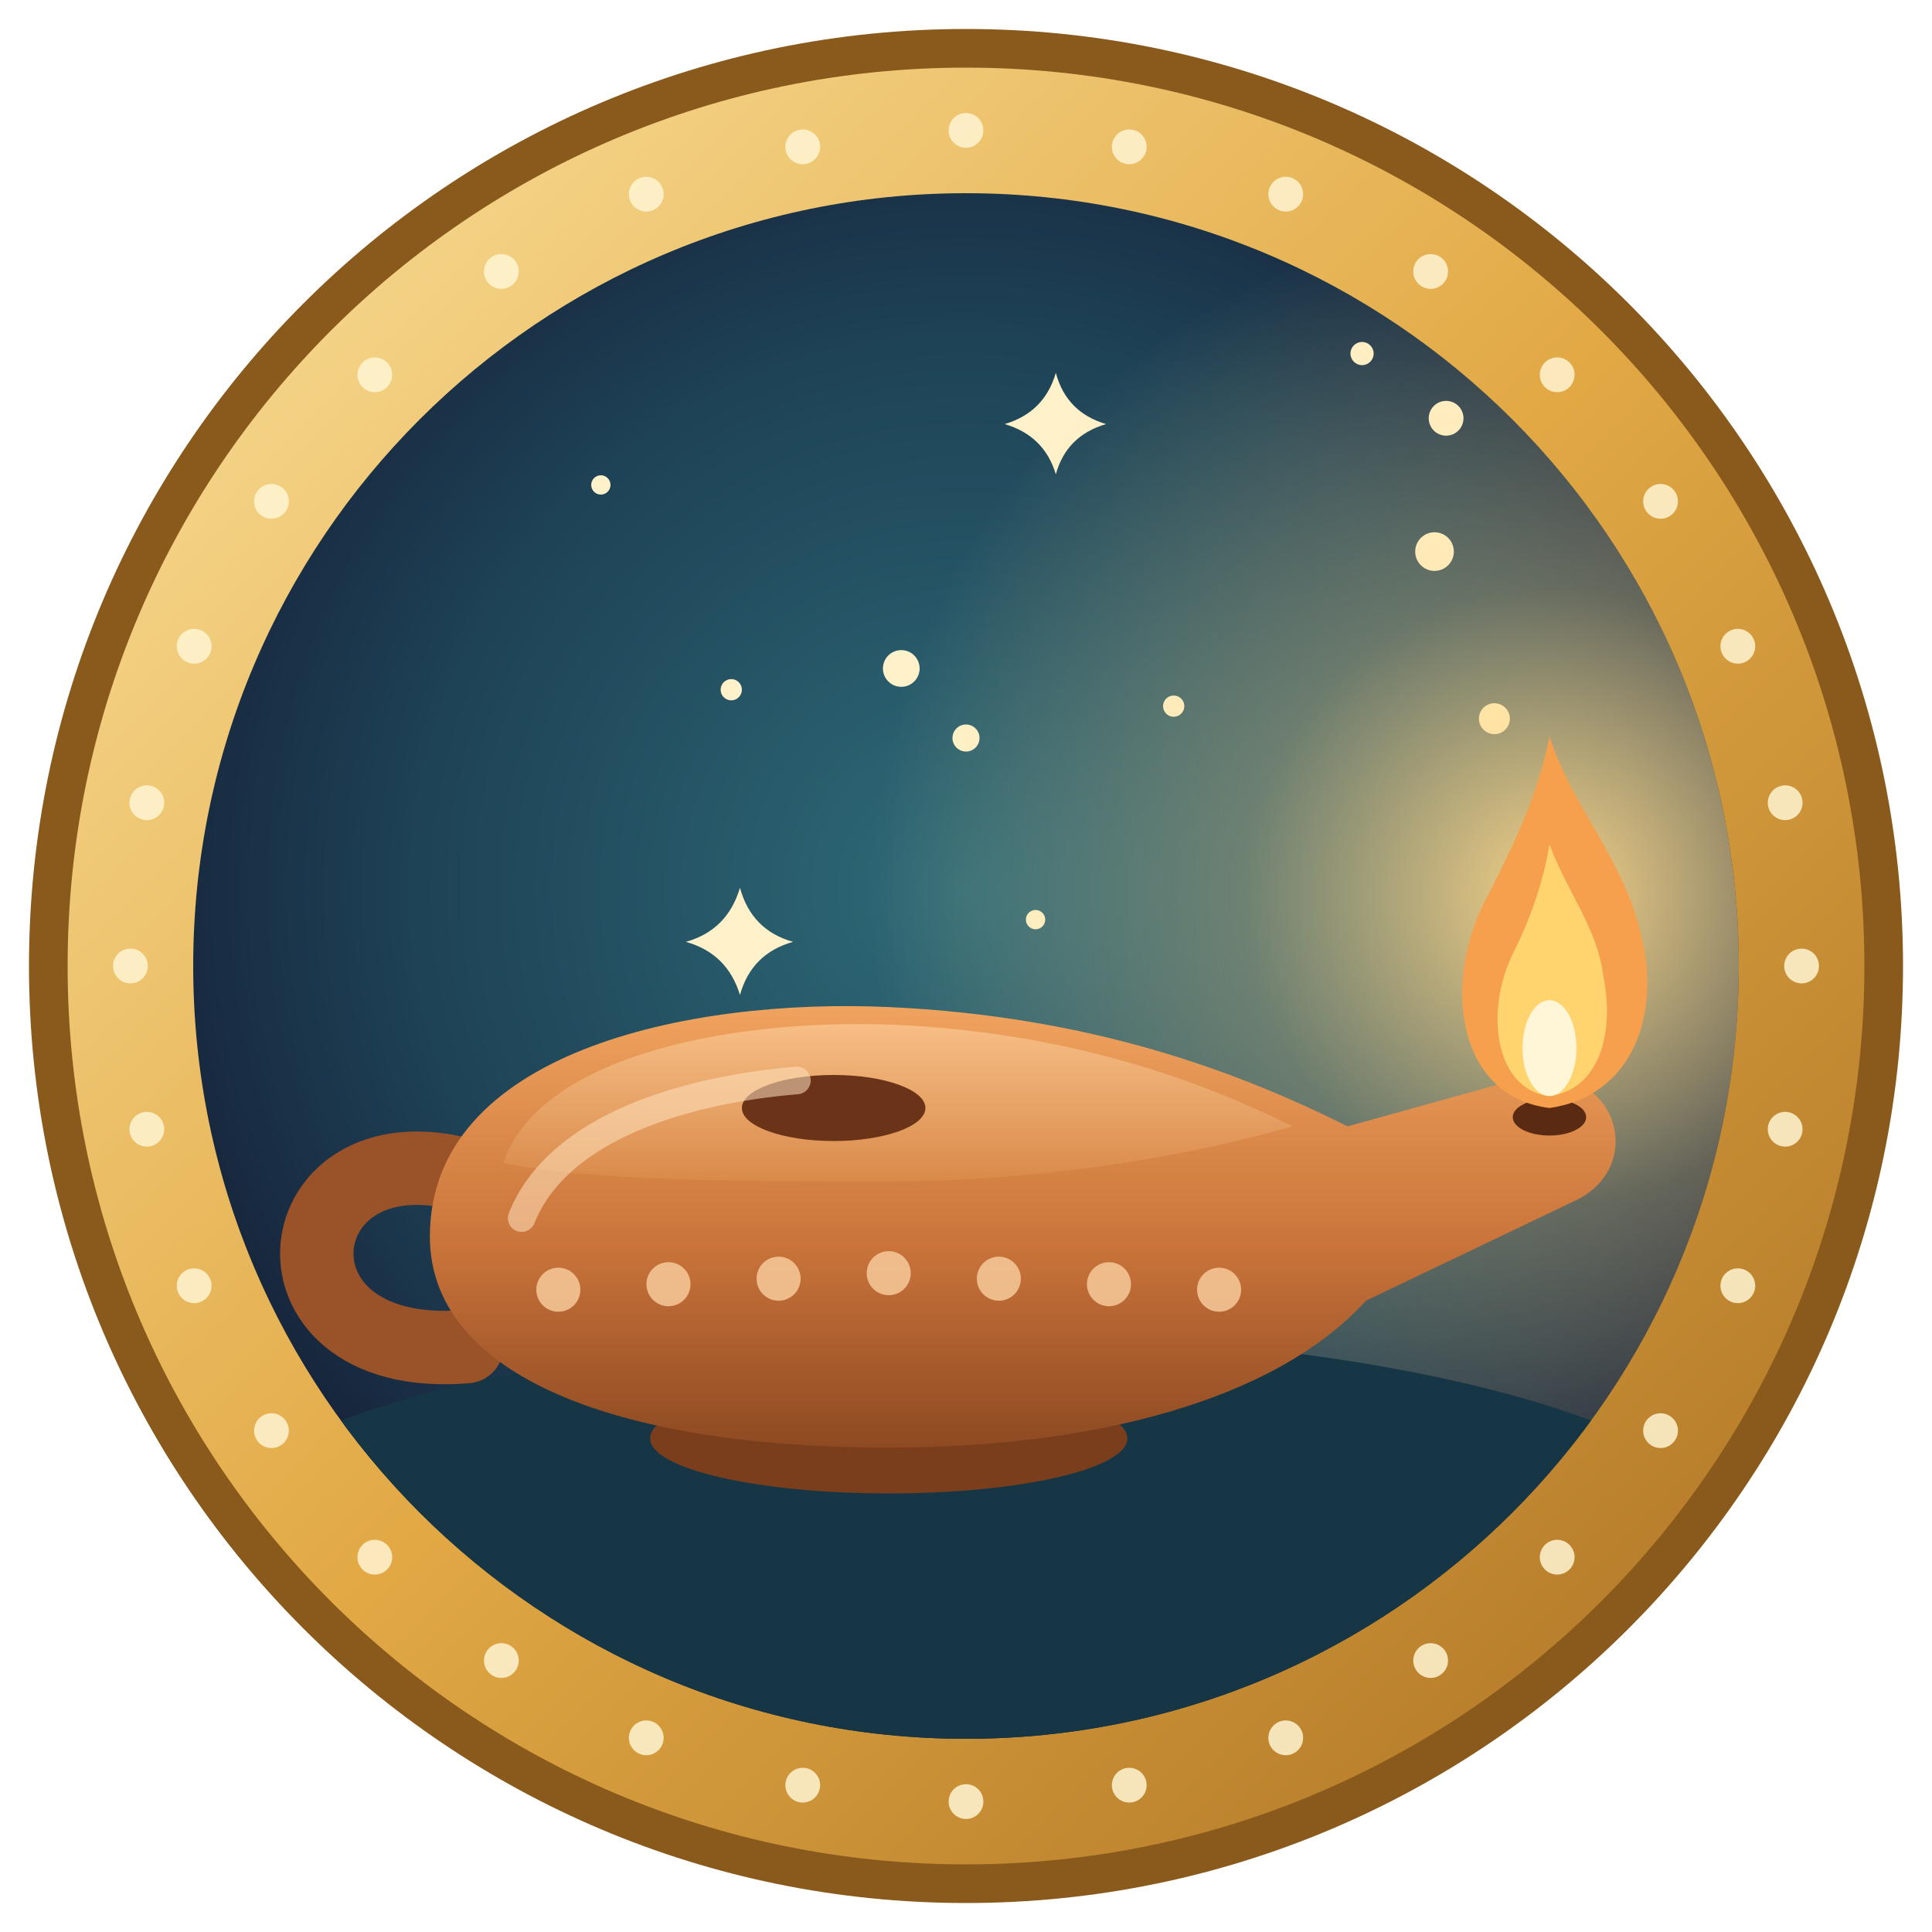
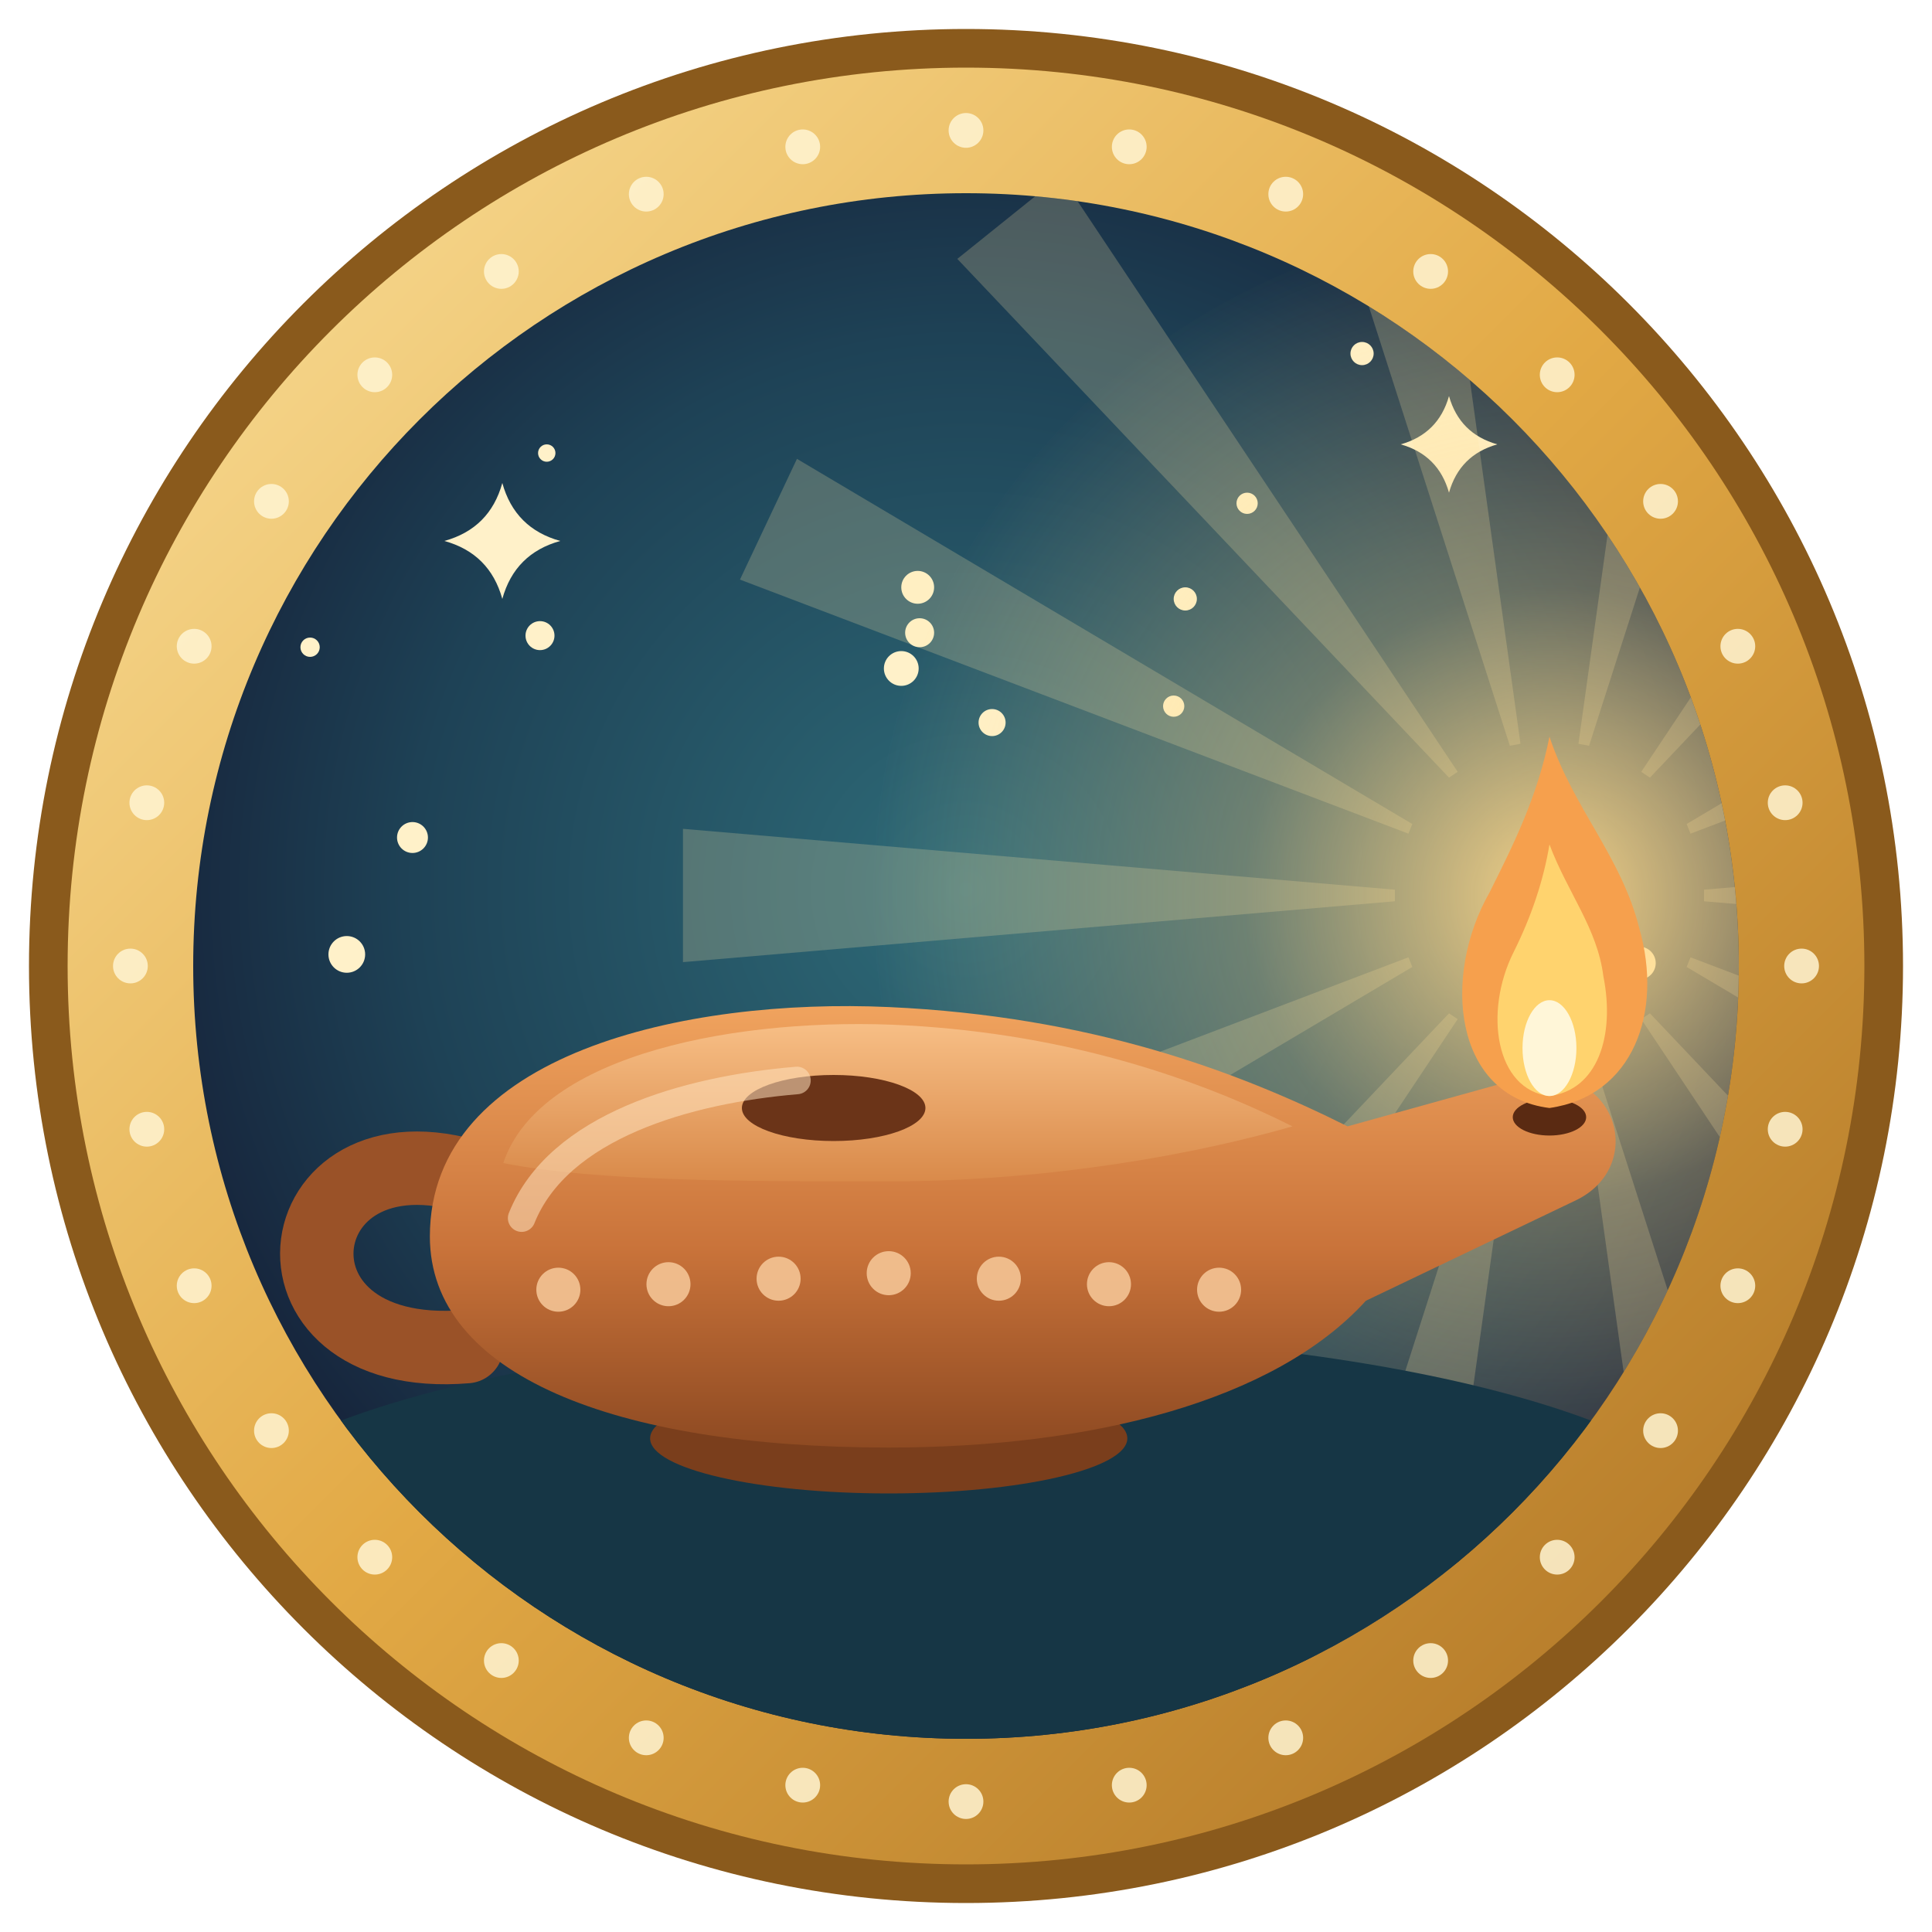
<svg xmlns="http://www.w3.org/2000/svg" viewBox="0 0 200 200" width="200" height="200">
  <style>
  .tw{animation:tw 3.2s ease-in-out infinite}
  .tw2{animation:tw 4.6s ease-in-out infinite .8s}
  .tw3{animation:tw 2.6s ease-in-out infinite 1.6s}
  .fl{transform-box:fill-box;transform-origin:50% 100%;animation:fl 1.6s ease-in-out infinite}
  .glow{animation:gl 3.4s ease-in-out infinite}
  .drift{animation:dr 14s ease-in-out infinite alternate}
  .bob{transform-box:fill-box;transform-origin:50% 50%;animation:bob 5s ease-in-out infinite}
+   .shim{animation:sh 7s ease-in-out infinite 1s}
+   .spin{transform-box:fill-box;transform-origin:50% 50%;animation:spin 40s linear infinite}
  @keyframes tw{0%,100%{opacity:1}50%{opacity:.35}}
  @keyframes fl{0%,100%{transform:scale(1,1) rotate(0)}30%{transform:scale(.94,1.07) rotate(-2deg)}65%{transform:scale(1.04,.95) rotate(2deg)}}
  @keyframes gl{0%,100%{opacity:.95}50%{opacity:.7}}
  @keyframes dr{from{transform:translateX(-18px)}to{transform:translateX(18px)}}
  @keyframes bob{0%,100%{transform:translateY(0)}50%{transform:translateY(-6px)}}
-   @media (prefers-reduced-motion:reduce){.tw,.tw2,.tw3,.fl,.glow,.drift,.bob{animation:none}}
+   @keyframes sh{0%{transform:translateX(0) skewX(-18deg)}28%,100%{transform:translateX(1000px) skewX(-18deg)}}
+   @keyframes spin{to{transform:rotate(360deg)}}
+   @media (prefers-reduced-motion:reduce){.tw,.tw2,.tw3,.fl,.glow,.drift,.bob,.shim,.spin{animation:none}.shim{opacity:0}}
</style>
  <defs>
    <radialGradient id="ly_bg" cx="0.5" cy="0.45" r="0.6">
      <stop offset="0" stop-color="#2E6B78" />
      <stop offset="0.6" stop-color="#1E4256" />
      <stop offset="1" stop-color="#141B33" />
    </radialGradient>
    <linearGradient id="ly_rim" x1="0" y1="0" x2="1" y2="1">
      <stop offset="0" stop-color="#FBE3A0" />
      <stop offset="0.5" stop-color="#E2A945" />
      <stop offset="1" stop-color="#A86E22" />
    </linearGradient>
    <radialGradient id="ly_gw" cx="0.5" cy="0.5" r="0.5">
      <stop offset="0" stop-color="#FFD98A" stop-opacity="0.95" />
      <stop offset="0.45" stop-color="#FFD98A" stop-opacity="0.332" />
      <stop offset="1" stop-color="#FFD98A" stop-opacity="0" />
    </radialGradient>
    <linearGradient id="ly_lb" x1="0" y1="0" x2="0" y2="1">
      <stop offset="0" stop-color="#F0A35E" />
      <stop offset="0.55" stop-color="#C9733A" />
      <stop offset="1" stop-color="#8E4A22" />
    </linearGradient>
    <linearGradient id="ly_lt" x1="0" y1="0" x2="0" y2="1">
      <stop offset="0" stop-color="#F7BE85" />
      <stop offset="1" stop-color="#D98A4A" />
    </linearGradient>
    <clipPath id="ly_c">
      <circle cx="100" cy="100" r="80" />
    </clipPath>
  </defs>
+   <style>.ly_spin{transform-box:fill-box;transform-origin:50% 50%;animation:ly_spink 60s linear infinite}@keyframes ly_spink{to{transform:rotate(360deg)}}@media (prefers-reduced-motion:reduce){.ly_spin{animation:none}}</style>
  <circle cx="100" cy="100" r="97" fill="#8A5A1C" />
  <circle cx="100" cy="100" r="93" fill="url(#ly_rim)" />
  <circle cx="186.5" cy="100.0" r="1.8" fill="#FFF4D2" opacity="0.85" />
  <circle cx="184.8" cy="116.9" r="1.8" fill="#FFF4D2" opacity="0.85" />
  <circle cx="179.9" cy="133.1" r="1.8" fill="#FFF4D2" opacity="0.85" />
  <circle cx="171.9" cy="148.1" r="1.8" fill="#FFF4D2" opacity="0.85" />
  <circle cx="161.2" cy="161.2" r="1.8" fill="#FFF4D2" opacity="0.85" />
  <circle cx="148.1" cy="171.9" r="1.8" fill="#FFF4D2" opacity="0.85" />
  <circle cx="133.1" cy="179.9" r="1.8" fill="#FFF4D2" opacity="0.85" />
  <circle cx="116.9" cy="184.8" r="1.8" fill="#FFF4D2" opacity="0.85" />
  <circle cx="100.0" cy="186.5" r="1.8" fill="#FFF4D2" opacity="0.85" />
  <circle cx="83.1" cy="184.8" r="1.8" fill="#FFF4D2" opacity="0.85" />
  <circle cx="66.9" cy="179.9" r="1.8" fill="#FFF4D2" opacity="0.85" />
  <circle cx="51.9" cy="171.9" r="1.8" fill="#FFF4D2" opacity="0.85" />
  <circle cx="38.8" cy="161.2" r="1.8" fill="#FFF4D2" opacity="0.85" />
  <circle cx="28.1" cy="148.1" r="1.8" fill="#FFF4D2" opacity="0.85" />
  <circle cx="20.1" cy="133.1" r="1.8" fill="#FFF4D2" opacity="0.85" />
  <circle cx="15.2" cy="116.9" r="1.8" fill="#FFF4D2" opacity="0.85" />
  <circle cx="13.5" cy="100.0" r="1.8" fill="#FFF4D2" opacity="0.85" />
  <circle cx="15.2" cy="83.1" r="1.8" fill="#FFF4D2" opacity="0.85" />
  <circle cx="20.1" cy="66.9" r="1.8" fill="#FFF4D2" opacity="0.85" />
  <circle cx="28.1" cy="51.9" r="1.8" fill="#FFF4D2" opacity="0.85" />
  <circle cx="38.8" cy="38.8" r="1.8" fill="#FFF4D2" opacity="0.85" />
  <circle cx="51.9" cy="28.1" r="1.8" fill="#FFF4D2" opacity="0.85" />
  <circle cx="66.9" cy="20.1" r="1.8" fill="#FFF4D2" opacity="0.85" />
  <circle cx="83.1" cy="15.2" r="1.8" fill="#FFF4D2" opacity="0.85" />
  <circle cx="100.0" cy="13.5" r="1.8" fill="#FFF4D2" opacity="0.85" />
  <circle cx="116.9" cy="15.2" r="1.8" fill="#FFF4D2" opacity="0.85" />
  <circle cx="133.1" cy="20.1" r="1.8" fill="#FFF4D2" opacity="0.85" />
  <circle cx="148.1" cy="28.1" r="1.8" fill="#FFF4D2" opacity="0.85" />
  <circle cx="161.2" cy="38.8" r="1.8" fill="#FFF4D2" opacity="0.85" />
  <circle cx="171.9" cy="51.9" r="1.8" fill="#FFF4D2" opacity="0.85" />
  <circle cx="179.9" cy="66.9" r="1.8" fill="#FFF4D2" opacity="0.85" />
  <circle cx="184.8" cy="83.1" r="1.8" fill="#FFF4D2" opacity="0.85" />
  <circle cx="100" cy="100" r="80" fill="url(#ly_bg)" />
  <g clip-path="url(#ly_c)">
-     <circle cx="93.3" cy="69.2" r="1.9" fill="#FFF1C9" class="" />
-     <circle cx="149.7" cy="43.3" r="1.8" fill="#FFF1C9" class="" />
-     <circle cx="141.0" cy="36.6" r="1.2" fill="#FFF1C9" class="tw" />
-     <circle cx="154.7" cy="74.4" r="1.6" fill="#FFF1C9" class="" />
-     <circle cx="121.5" cy="73.1" r="1.1" fill="#FFF1C9" class="tw" />
-     <circle cx="38.8" cy="32.5" r="1.9" fill="#FFF1C9" class="tw" />
-     <circle cx="75.7" cy="71.4" r="1.1" fill="#FFF1C9" class="tw2" />
-     <circle cx="100.0" cy="76.4" r="1.4" fill="#FFF1C9" class="tw3" />
-     <circle cx="107.2" cy="95.2" r="1.0" fill="#FFF1C9" class="tw3" />
-     <circle cx="62.2" cy="50.2" r="1.0" fill="#FFF1C9" class="tw" />
-     <circle cx="148.5" cy="57.1" r="2.0" fill="#FFF1C9" class="tw" />
-     <circle cx="159.8" cy="33.7" r="1.3" fill="#FFF1C9" class="" />
-     <path d="M109.3,38.6 Q110.4,42.7 114.5,43.9 Q110.4,45.1 109.3,49.1 Q108.1,45.1 104.0,43.9 Q108.1,42.7 109.3,38.6 Z" fill="#FFF1C9" class="tw3" />
-     <path d="M76.6,91.9 Q77.8,96.3 82.1,97.5 Q77.8,98.7 76.6,103.0 Q75.3,98.7 71.0,97.5 Q75.3,96.3 76.6,91.9 Z" fill="#FFF1C9" class="tw" />
+     <g fill="#FFF1C9">
+       <circle cx="93.3" cy="69.2" r="1.8" />
+       <circle cx="95.2" cy="65.5" r="1.5" />
+       <circle cx="55.9" cy="65.8" r="1.5" />
+       <circle cx="141.0" cy="36.6" r="1.2" />
+       <circle cx="42.7" cy="86.7" r="1.6" />
+       <circle cx="35.9" cy="98.8" r="1.9" />
+       <circle cx="121.5" cy="73.1" r="1.1" />
+       <circle cx="32.1" cy="67.0" r="1.0" />
+       <circle cx="56.6" cy="46.9" r="0.9" />
+       <circle cx="95.0" cy="60.8" r="1.7" />
+       <circle cx="102.7" cy="74.8" r="1.4" />
+       <circle cx="122.7" cy="62.0" r="1.2" />
+       <circle cx="169.7" cy="99.7" r="1.7" />
+       <circle cx="129.1" cy="52.1" r="1.1" />
+     </g>
+     <path d="M52.0,50.0 Q53.3,54.7 58.0,56.0 Q53.3,57.3 52.0,62.0 Q50.7,57.3 46.0,56.0 Q50.7,54.7 52.0,50.0 Z" fill="#FFF1C9" class="tw" />
+     <path d="M150.0,41.0 Q151.1,44.9 155.0,46.0 Q151.1,47.1 150.0,51.0 Q148.9,47.1 145.0,46.0 Q148.9,44.9 150.0,41.0 Z" fill="#FFF1C9" class="tw2" />
+     <g transform="translate(160.4,92.7)">
+       <g class="ly_spin">
+         <g fill="#FFE6A8" opacity="0.22">
+           <path d="M16.0,-0.6 L89.7,-6.9 L89.7,6.9 L16.0,0.6 Z" />
+           <path d="M14.6,6.4 L83.8,32.7 L77.9,45.2 L14.2,7.4 Z" />
+           <path d="M10.4,12.2 L61.3,65.9 L50.6,74.5 L9.5,12.8 Z" />
+           <path d="M4.1,15.5 L26.7,85.9 L13.2,89.0 L3.0,15.7 Z" />
+           <path d="M-3.0,15.7 L-13.2,89.0 L-26.7,85.9 L-4.1,15.5 Z" />
+           <path d="M-9.5,12.8 L-50.6,74.5 L-61.3,65.9 L-10.4,12.2 Z" />
+           <path d="M-14.2,7.4 L-77.9,45.2 L-83.8,32.7 L-14.6,6.4 Z" />
+           <path d="M-16.0,0.6 L-89.7,6.9 L-89.7,-6.9 L-16.0,-0.6 Z" />
+           <path d="M-14.6,-6.4 L-83.8,-32.7 L-77.9,-45.2 L-14.2,-7.4 Z" />
+           <path d="M-10.4,-12.2 L-61.3,-65.9 L-50.6,-74.5 L-9.5,-12.8 Z" />
+           <path d="M-4.1,-15.5 L-26.7,-85.9 L-13.2,-89.0 L-3.0,-15.7 Z" />
+           <path d="M3.0,-15.7 L13.2,-89.0 L26.7,-85.9 L4.1,-15.5 Z" />
+           <path d="M9.5,-12.8 L50.6,-74.5 L61.3,-65.9 L10.4,-12.2 Z" />
+           <path d="M14.2,-7.4 L77.9,-45.2 L83.8,-32.7 L14.6,-6.4 Z" />
+         </g>
+       </g>
+     </g>
    <circle cx="160.4" cy="92.7" r="70" fill="url(#ly_gw)" class="glow" />
    <ellipse cx="100" cy="160" rx="80" ry="22" fill="#163645" />
    <g transform="translate(92,128) scale(0.95)">
      <path d="M-44,-6 C-66,-14 -70,14 -46,12" fill="none" stroke="#9A5228" stroke-width="8" stroke-linecap="round" />
      <ellipse cx="0" cy="22" rx="26" ry="6" fill="#7A3E1C" />
      <path d="M-50,0 C-50,-20 -22,-26 0,-25 C22,-24 38,-18 50,-12 L68,-17 C79,-20 83,-8 75,-4 L52,7 C42,18 22,23 0,23 C-30,23 -50,15 -50,0Z" fill="url(#ly_lb)" />
      <path d="M-42,-8 C-38,-20 -16,-24 2,-23 C20,-22 34,-17 44,-12 C30,-8 14,-6 0,-6 C-16,-6 -32,-6 -42,-8Z" fill="url(#ly_lt)" />
      <ellipse cx="-6" cy="-14" rx="10" ry="3.6" fill="#6B3418" />
      <ellipse cx="72" cy="-13" rx="4" ry="2" fill="#5A2A12" />
      <circle cx="-36" cy="5.8" r="2.4" fill="#F7C99A" opacity=".85" />
      <circle cx="-24" cy="5.2" r="2.4" fill="#F7C99A" opacity=".85" />
      <circle cx="-12" cy="4.6" r="2.4" fill="#F7C99A" opacity=".85" />
      <circle cx="0" cy="4.0" r="2.4" fill="#F7C99A" opacity=".85" />
      <circle cx="12" cy="4.6" r="2.4" fill="#F7C99A" opacity=".85" />
      <circle cx="24" cy="5.2" r="2.4" fill="#F7C99A" opacity=".85" />
      <circle cx="36" cy="5.8" r="2.4" fill="#F7C99A" opacity=".85" />
      <path d="M-40,-2 C-36,-12 -22,-16 -10,-17" fill="none" stroke="#FFE2BE" stroke-width="3" stroke-linecap="round" opacity=".55" />
    </g>
    <g transform="translate(160.4,114.7) scale(0.62)">
      <g class="fl">
        <path d="M0,0 C-16,-2 -18,-22 -10,-36 C-6,-44 -2,-52 0,-62 C4,-50 12,-42 15,-30 C19,-16 14,-2 0,0Z" fill="#F6A04D" />
        <path d="M0,-2 C-9,-3 -11,-16 -6,-26 C-3,-32 -1,-38 0,-44 C3,-36 8,-30 9,-22 C11,-12 8,-3 0,-2Z" fill="#FFD36E" />
        <ellipse cx="0" cy="-10" rx="4.5" ry="8" fill="#FFF6D8" />
      </g>
    </g>
  </g>
</svg>
